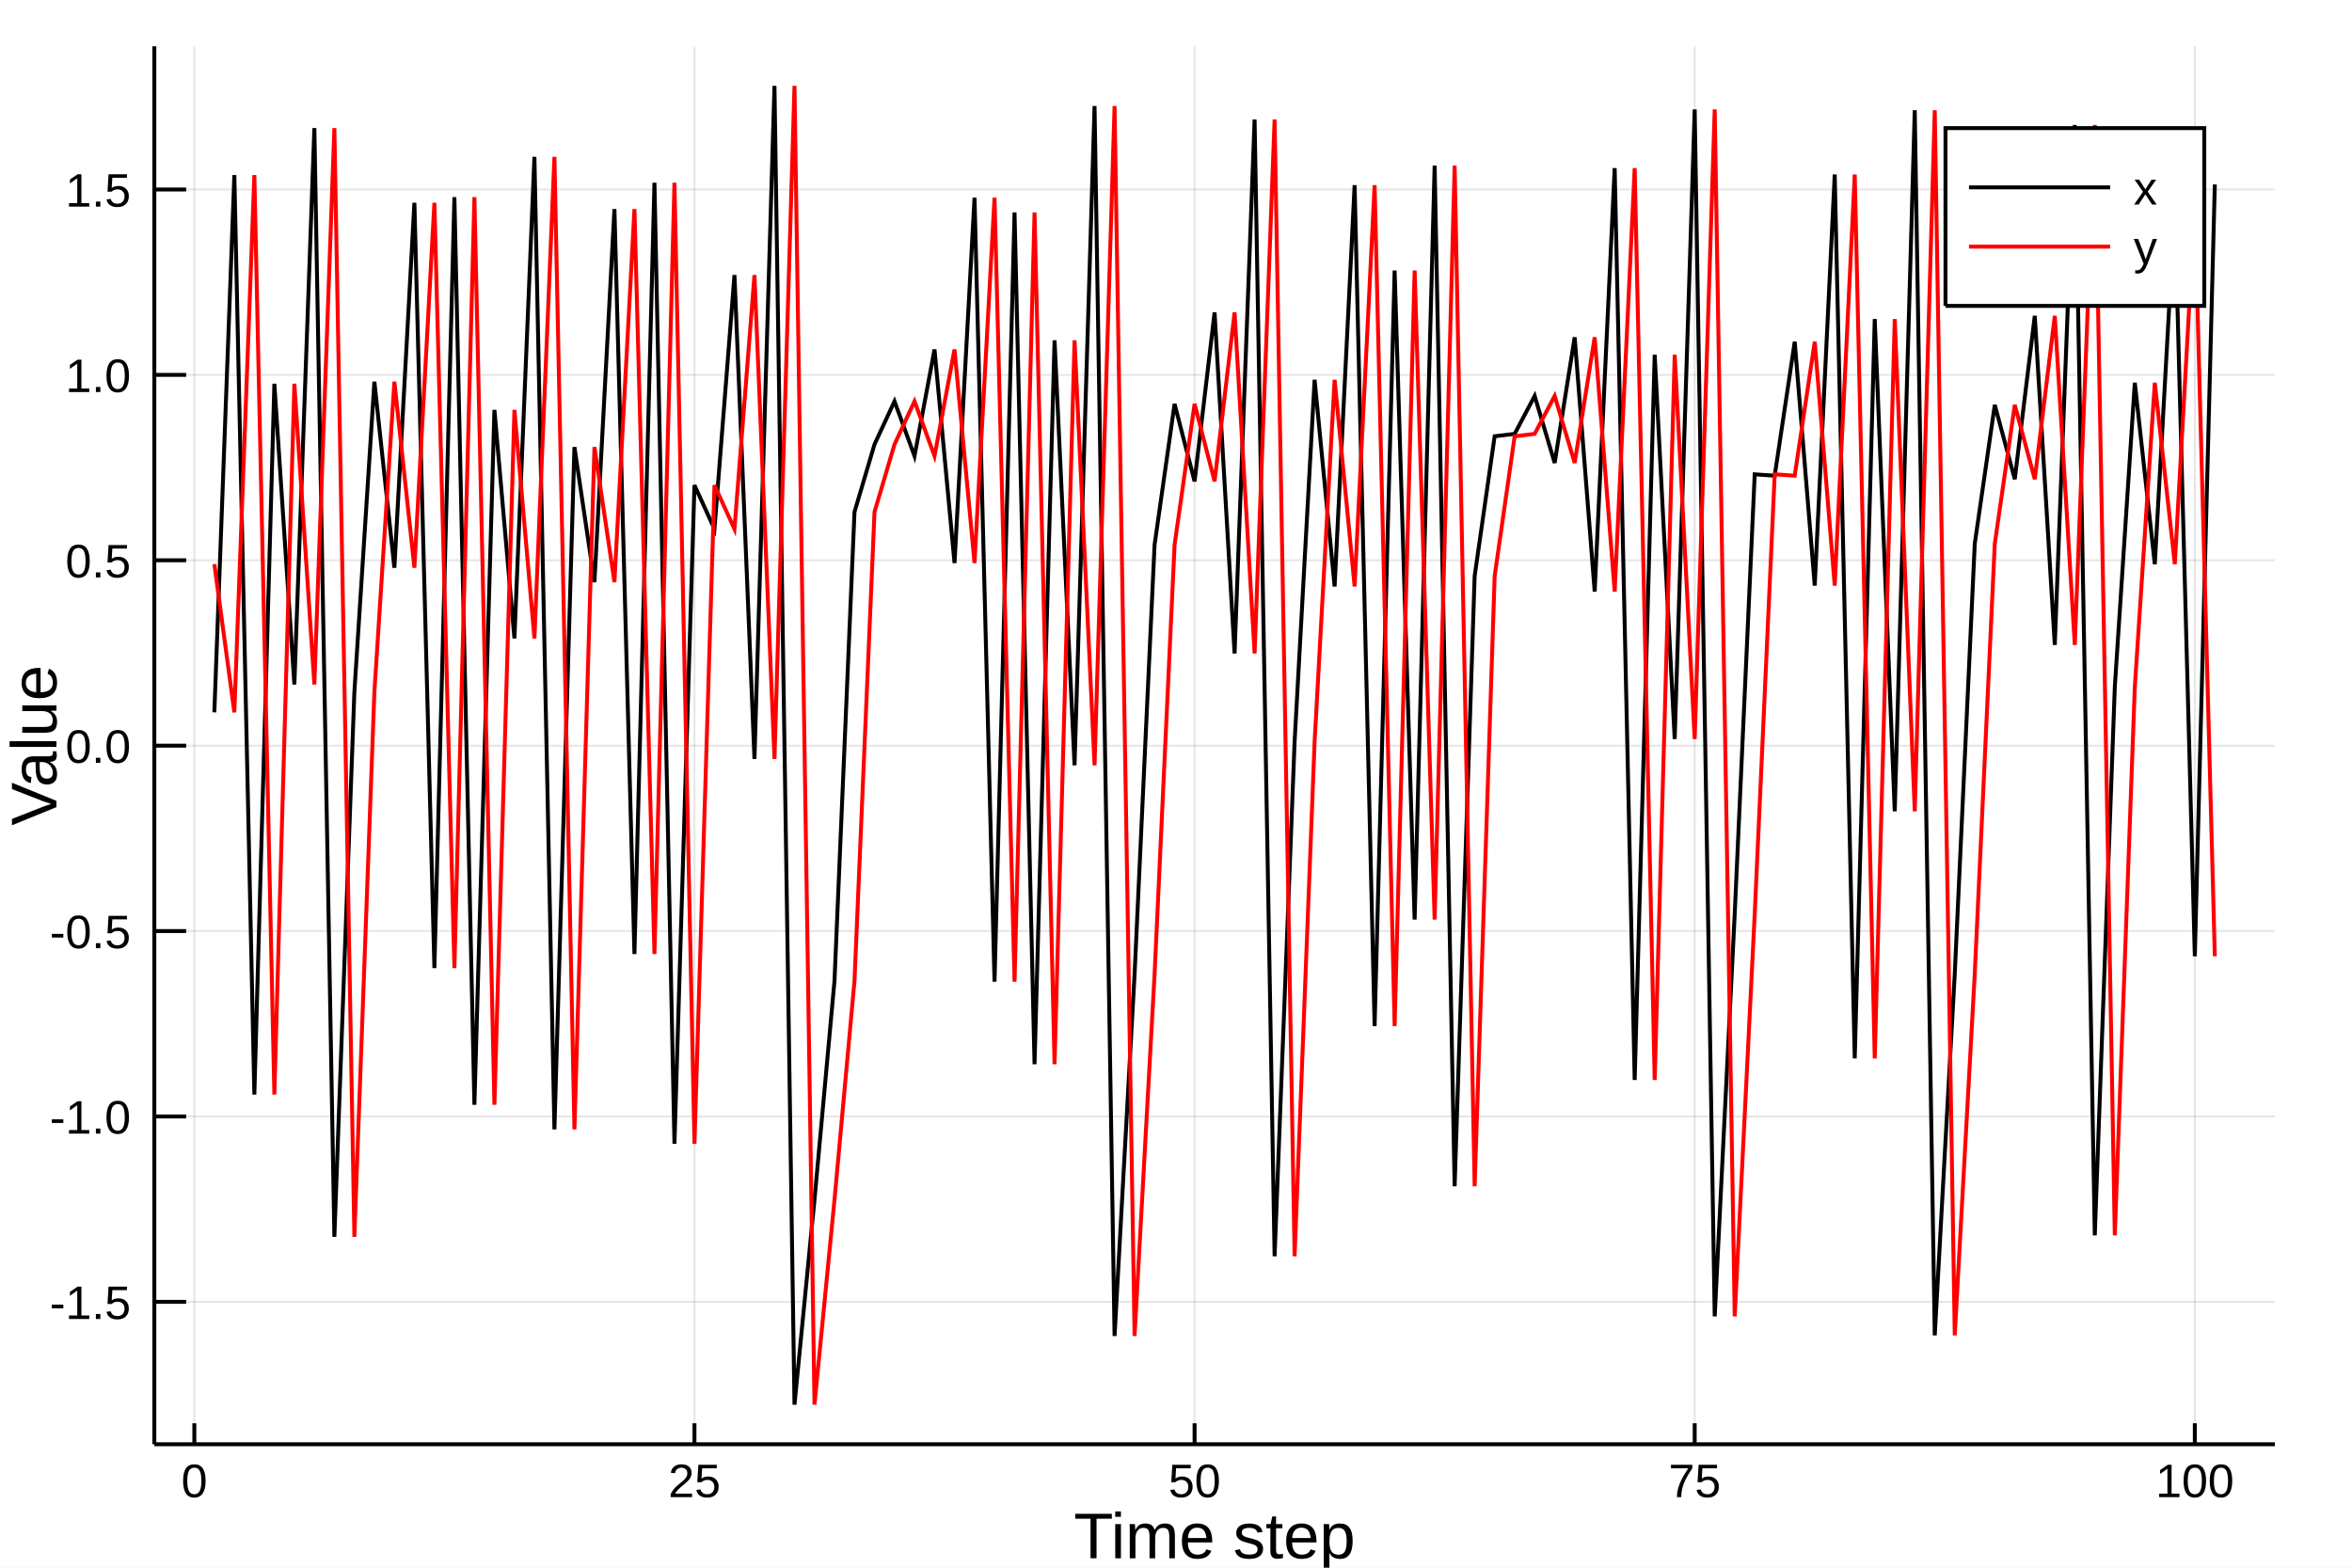
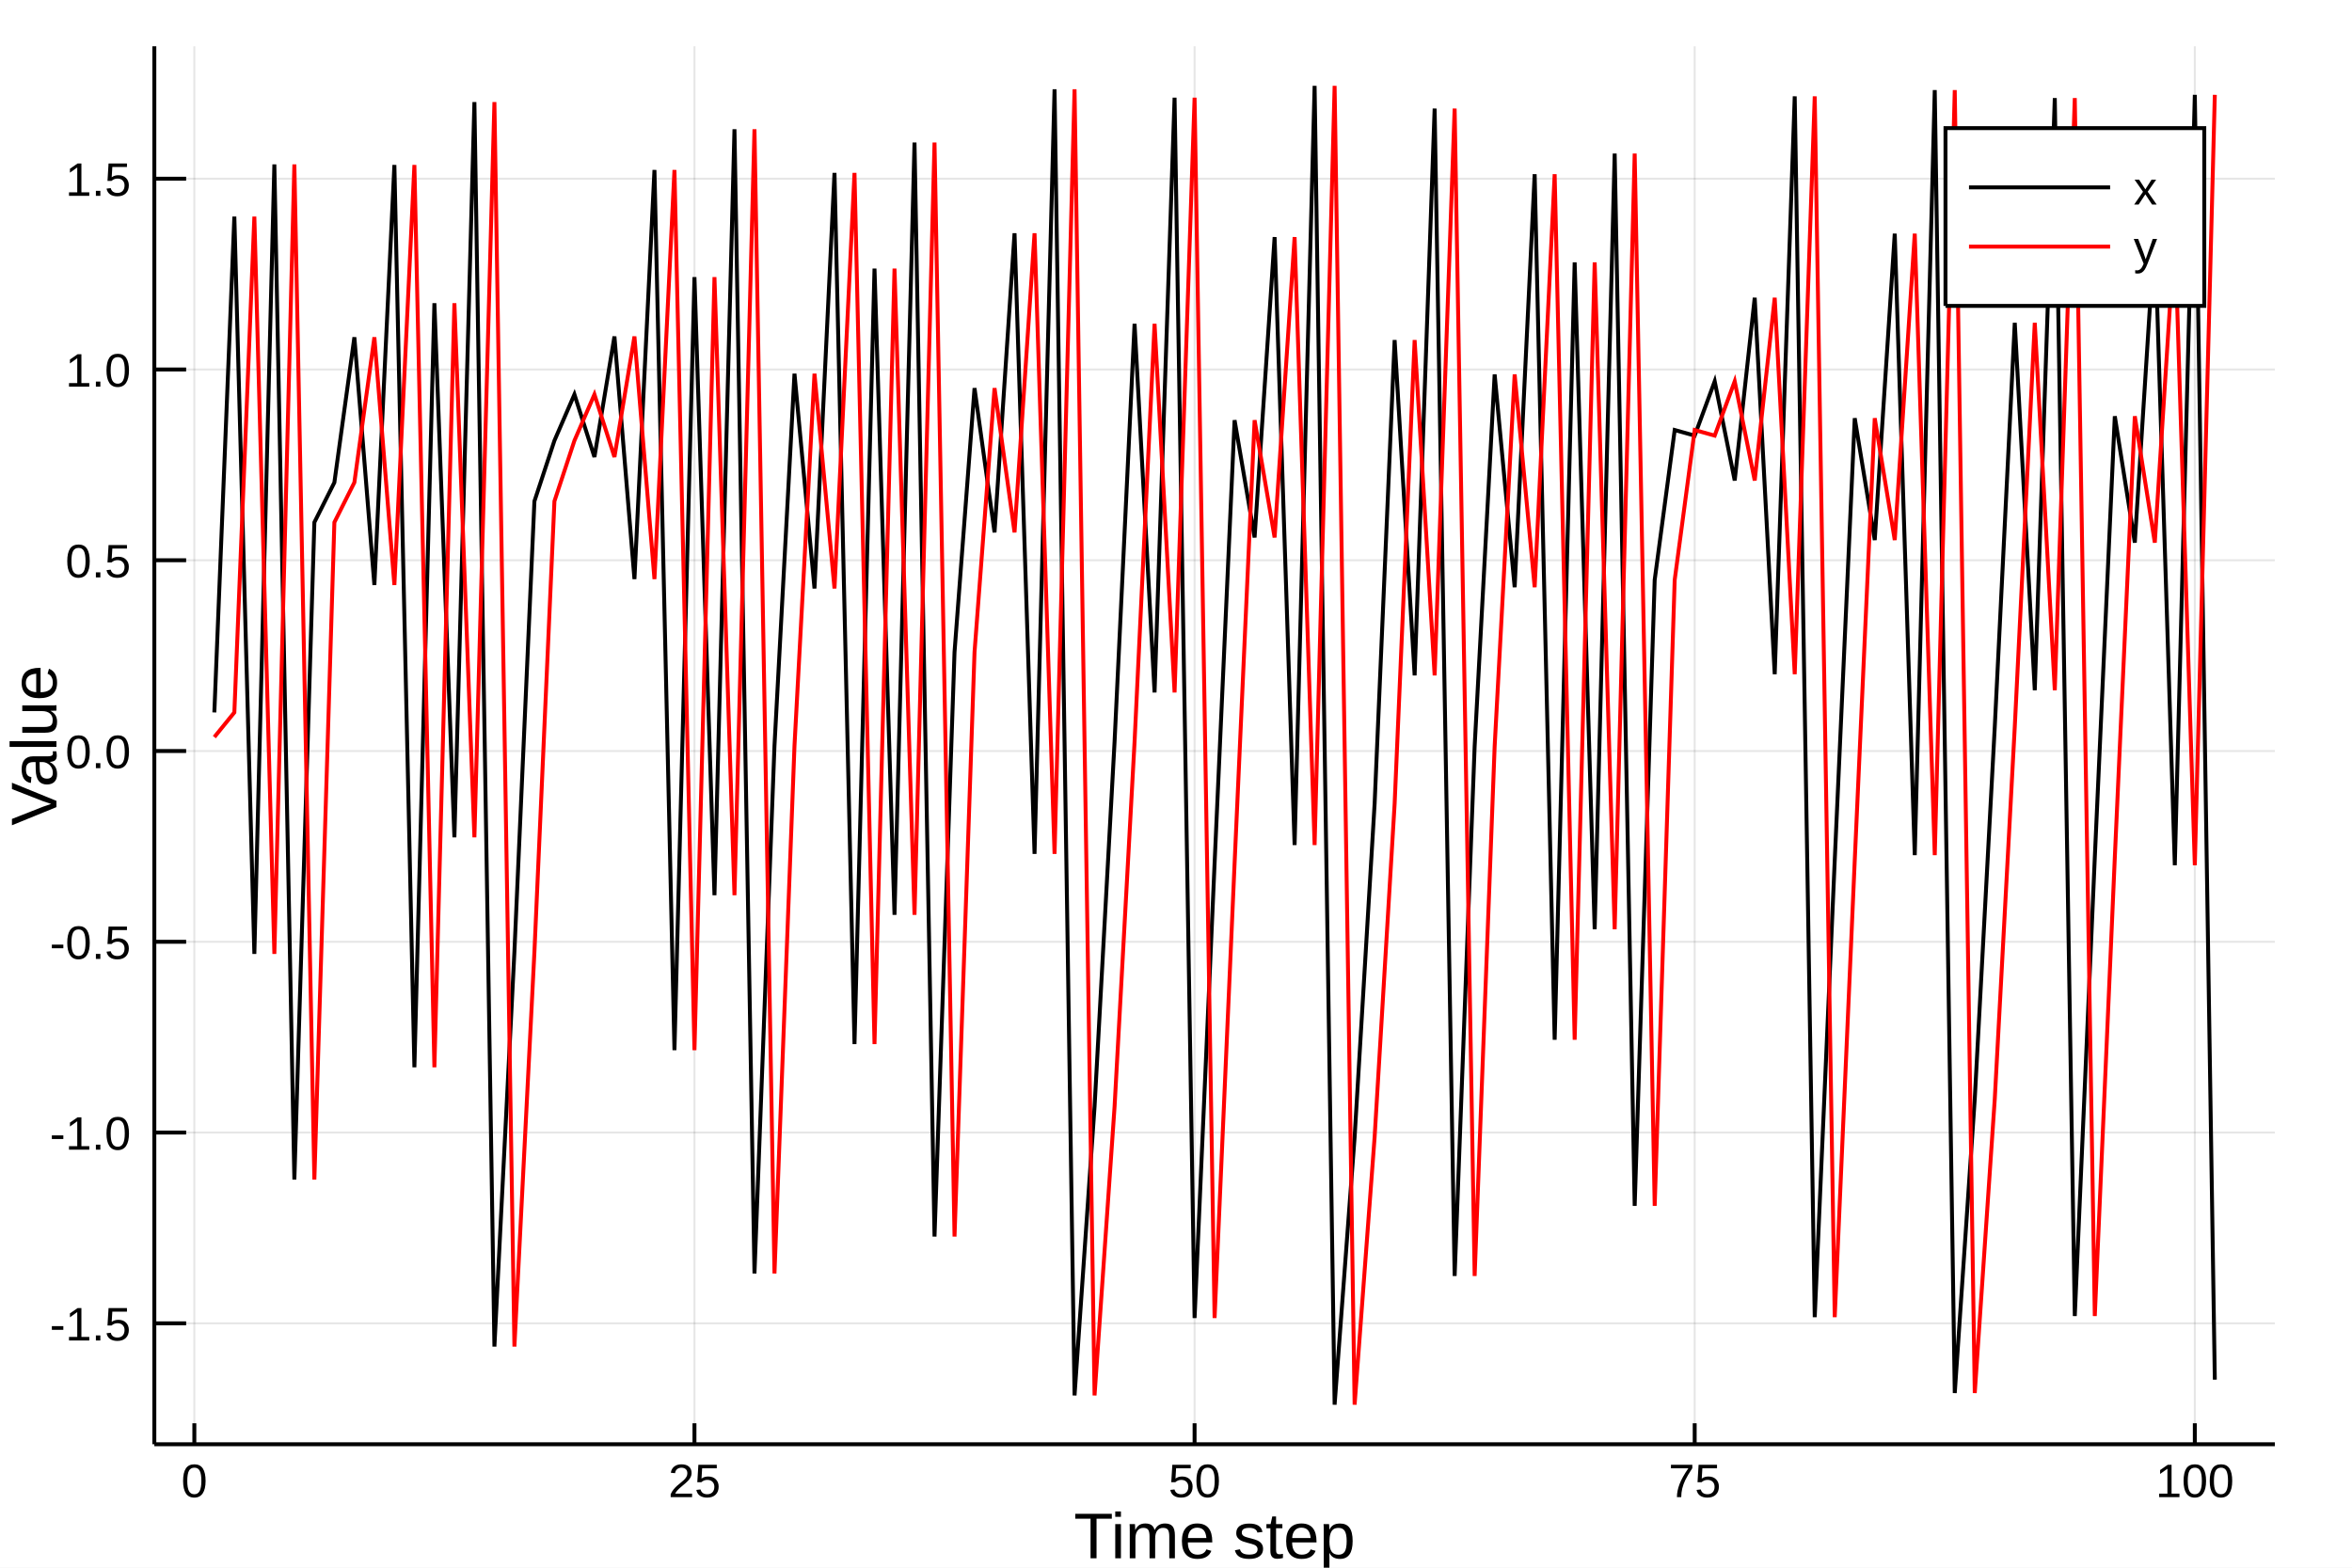
<svg xmlns="http://www.w3.org/2000/svg" width="600" height="400" viewBox="0 0 2400 1600">
  <defs>
-     <clipPath id="clip9200">
+     <clipPath id="clip9000">
      <rect x="0" y="0" width="2000" height="2000" />
    </clipPath>
  </defs>
  <defs>
-     <clipPath id="clip9201">
+     <clipPath id="clip9001">
      <rect x="0" y="0" width="2400" height="1600" />
    </clipPath>
  </defs>
-   <polygon clip-path="url(#clip9201)" points=" 0,1600 2400,1600 2400,0 0,0    " fill="#ffffff" fill-rule="evenodd" fill-opacity="1" />
+   <polygon clip-path="url(#clip9001)" points=" 0,1600 2400,1600 2400,0 0,0    " fill="#ffffff" fill-rule="evenodd" fill-opacity="1" />
  <defs>
-     <clipPath id="clip9202">
+     <clipPath id="clip9002">
      <rect x="480" y="0" width="1681" height="1600" />
    </clipPath>
  </defs>
-   <polygon clip-path="url(#clip9201)" points=" 157.48,1474.02 2321.26,1474.02 2321.26,47.244 157.48,47.244    " fill="#ffffff" fill-rule="evenodd" fill-opacity="1" />
+   <polygon clip-path="url(#clip9001)" points=" 157.48,1474.02 2321.26,1474.02 2321.26,47.244 157.48,47.244    " fill="#ffffff" fill-rule="evenodd" fill-opacity="1" />
  <defs>
-     <clipPath id="clip9203">
+     <clipPath id="clip9003">
      <rect x="157" y="47" width="2165" height="1428" />
    </clipPath>
  </defs>
-   <polyline clip-path="url(#clip9203)" style="stroke:#000000; stroke-width:2; stroke-opacity:0.1; fill:none" points="   198.306,1474.02 198.306,47.244    " />
-   <polyline clip-path="url(#clip9203)" style="stroke:#000000; stroke-width:2; stroke-opacity:0.1; fill:none" points="   708.632,1474.02 708.632,47.244    " />
-   <polyline clip-path="url(#clip9203)" style="stroke:#000000; stroke-width:2; stroke-opacity:0.1; fill:none" points="   1218.96,1474.02 1218.96,47.244    " />
-   <polyline clip-path="url(#clip9203)" style="stroke:#000000; stroke-width:2; stroke-opacity:0.1; fill:none" points="   1729.28,1474.02 1729.28,47.244    " />
-   <polyline clip-path="url(#clip9203)" style="stroke:#000000; stroke-width:2; stroke-opacity:0.1; fill:none" points="   2239.61,1474.02 2239.61,47.244    " />
-   <polyline clip-path="url(#clip9203)" style="stroke:#000000; stroke-width:2; stroke-opacity:0.1; fill:none" points="   157.48,1328.67 2321.26,1328.67    " />
-   <polyline clip-path="url(#clip9203)" style="stroke:#000000; stroke-width:2; stroke-opacity:0.1; fill:none" points="   157.48,1139.46 2321.26,1139.46    " />
-   <polyline clip-path="url(#clip9203)" style="stroke:#000000; stroke-width:2; stroke-opacity:0.1; fill:none" points="   157.48,950.249 2321.26,950.249    " />
-   <polyline clip-path="url(#clip9203)" style="stroke:#000000; stroke-width:2; stroke-opacity:0.1; fill:none" points="   157.48,761.036 2321.26,761.036    " />
-   <polyline clip-path="url(#clip9203)" style="stroke:#000000; stroke-width:2; stroke-opacity:0.1; fill:none" points="   157.48,571.822 2321.26,571.822    " />
-   <polyline clip-path="url(#clip9203)" style="stroke:#000000; stroke-width:2; stroke-opacity:0.1; fill:none" points="   157.48,382.609 2321.26,382.609    " />
-   <polyline clip-path="url(#clip9203)" style="stroke:#000000; stroke-width:2; stroke-opacity:0.1; fill:none" points="   157.48,193.396 2321.26,193.396    " />
-   <polyline clip-path="url(#clip9201)" style="stroke:#000000; stroke-width:4; stroke-opacity:1; fill:none" points="   157.48,1474.02 2321.26,1474.02    " />
-   <polyline clip-path="url(#clip9201)" style="stroke:#000000; stroke-width:4; stroke-opacity:1; fill:none" points="   157.48,1474.02 157.48,47.244    " />
-   <polyline clip-path="url(#clip9201)" style="stroke:#000000; stroke-width:4; stroke-opacity:1; fill:none" points="   198.306,1474.02 198.306,1452.61    " />
-   <polyline clip-path="url(#clip9201)" style="stroke:#000000; stroke-width:4; stroke-opacity:1; fill:none" points="   708.632,1474.02 708.632,1452.61    " />
-   <polyline clip-path="url(#clip9201)" style="stroke:#000000; stroke-width:4; stroke-opacity:1; fill:none" points="   1218.96,1474.02 1218.96,1452.61    " />
-   <polyline clip-path="url(#clip9201)" style="stroke:#000000; stroke-width:4; stroke-opacity:1; fill:none" points="   1729.28,1474.02 1729.28,1452.61    " />
-   <polyline clip-path="url(#clip9201)" style="stroke:#000000; stroke-width:4; stroke-opacity:1; fill:none" points="   2239.61,1474.02 2239.61,1452.61    " />
-   <polyline clip-path="url(#clip9201)" style="stroke:#000000; stroke-width:4; stroke-opacity:1; fill:none" points="   157.48,1328.67 189.937,1328.67    " />
-   <polyline clip-path="url(#clip9201)" style="stroke:#000000; stroke-width:4; stroke-opacity:1; fill:none" points="   157.48,1139.46 189.937,1139.46    " />
-   <polyline clip-path="url(#clip9201)" style="stroke:#000000; stroke-width:4; stroke-opacity:1; fill:none" points="   157.48,950.249 189.937,950.249    " />
-   <polyline clip-path="url(#clip9201)" style="stroke:#000000; stroke-width:4; stroke-opacity:1; fill:none" points="   157.48,761.036 189.937,761.036    " />
-   <polyline clip-path="url(#clip9201)" style="stroke:#000000; stroke-width:4; stroke-opacity:1; fill:none" points="   157.48,571.822 189.937,571.822    " />
-   <polyline clip-path="url(#clip9201)" style="stroke:#000000; stroke-width:4; stroke-opacity:1; fill:none" points="   157.48,382.609 189.937,382.609    " />
-   <polyline clip-path="url(#clip9201)" style="stroke:#000000; stroke-width:4; stroke-opacity:1; fill:none" points="   157.48,193.396 189.937,193.396    " />
-   <g clip-path="url(#clip9201)">
+   <polyline clip-path="url(#clip9003)" style="stroke:#000000; stroke-width:2; stroke-opacity:0.1; fill:none" points="   198.306,1474.02 198.306,47.244    " />
+   <polyline clip-path="url(#clip9003)" style="stroke:#000000; stroke-width:2; stroke-opacity:0.1; fill:none" points="   708.632,1474.02 708.632,47.244    " />
+   <polyline clip-path="url(#clip9003)" style="stroke:#000000; stroke-width:2; stroke-opacity:0.1; fill:none" points="   1218.96,1474.02 1218.96,47.244    " />
+   <polyline clip-path="url(#clip9003)" style="stroke:#000000; stroke-width:2; stroke-opacity:0.1; fill:none" points="   1729.28,1474.02 1729.28,47.244    " />
+   <polyline clip-path="url(#clip9003)" style="stroke:#000000; stroke-width:2; stroke-opacity:0.1; fill:none" points="   2239.61,1474.02 2239.61,47.244    " />
+   <polyline clip-path="url(#clip9003)" style="stroke:#000000; stroke-width:2; stroke-opacity:0.1; fill:none" points="   157.48,1350.6 2321.26,1350.6    " />
+   <polyline clip-path="url(#clip9003)" style="stroke:#000000; stroke-width:2; stroke-opacity:0.1; fill:none" points="   157.48,1155.89 2321.26,1155.89    " />
+   <polyline clip-path="url(#clip9003)" style="stroke:#000000; stroke-width:2; stroke-opacity:0.1; fill:none" points="   157.48,961.194 2321.26,961.194    " />
+   <polyline clip-path="url(#clip9003)" style="stroke:#000000; stroke-width:2; stroke-opacity:0.1; fill:none" points="   157.48,766.493 2321.26,766.493    " />
+   <polyline clip-path="url(#clip9003)" style="stroke:#000000; stroke-width:2; stroke-opacity:0.1; fill:none" points="   157.48,571.793 2321.26,571.793    " />
+   <polyline clip-path="url(#clip9003)" style="stroke:#000000; stroke-width:2; stroke-opacity:0.1; fill:none" points="   157.48,377.092 2321.26,377.092    " />
+   <polyline clip-path="url(#clip9003)" style="stroke:#000000; stroke-width:2; stroke-opacity:0.1; fill:none" points="   157.48,182.392 2321.26,182.392    " />
+   <polyline clip-path="url(#clip9001)" style="stroke:#000000; stroke-width:4; stroke-opacity:1; fill:none" points="   157.48,1474.02 2321.26,1474.02    " />
+   <polyline clip-path="url(#clip9001)" style="stroke:#000000; stroke-width:4; stroke-opacity:1; fill:none" points="   157.48,1474.02 157.48,47.244    " />
+   <polyline clip-path="url(#clip9001)" style="stroke:#000000; stroke-width:4; stroke-opacity:1; fill:none" points="   198.306,1474.02 198.306,1452.61    " />
+   <polyline clip-path="url(#clip9001)" style="stroke:#000000; stroke-width:4; stroke-opacity:1; fill:none" points="   708.632,1474.02 708.632,1452.61    " />
+   <polyline clip-path="url(#clip9001)" style="stroke:#000000; stroke-width:4; stroke-opacity:1; fill:none" points="   1218.96,1474.02 1218.96,1452.61    " />
+   <polyline clip-path="url(#clip9001)" style="stroke:#000000; stroke-width:4; stroke-opacity:1; fill:none" points="   1729.28,1474.02 1729.28,1452.61    " />
+   <polyline clip-path="url(#clip9001)" style="stroke:#000000; stroke-width:4; stroke-opacity:1; fill:none" points="   2239.61,1474.02 2239.61,1452.61    " />
+   <polyline clip-path="url(#clip9001)" style="stroke:#000000; stroke-width:4; stroke-opacity:1; fill:none" points="   157.48,1350.6 189.937,1350.6    " />
+   <polyline clip-path="url(#clip9001)" style="stroke:#000000; stroke-width:4; stroke-opacity:1; fill:none" points="   157.48,1155.89 189.937,1155.89    " />
+   <polyline clip-path="url(#clip9001)" style="stroke:#000000; stroke-width:4; stroke-opacity:1; fill:none" points="   157.48,961.194 189.937,961.194    " />
+   <polyline clip-path="url(#clip9001)" style="stroke:#000000; stroke-width:4; stroke-opacity:1; fill:none" points="   157.48,766.493 189.937,766.493    " />
+   <polyline clip-path="url(#clip9001)" style="stroke:#000000; stroke-width:4; stroke-opacity:1; fill:none" points="   157.48,571.793 189.937,571.793    " />
+   <polyline clip-path="url(#clip9001)" style="stroke:#000000; stroke-width:4; stroke-opacity:1; fill:none" points="   157.48,377.092 189.937,377.092    " />
+   <polyline clip-path="url(#clip9001)" style="stroke:#000000; stroke-width:4; stroke-opacity:1; fill:none" points="   157.48,182.392 189.937,182.392    " />
+   <g clip-path="url(#clip9001)">
    <text style="fill:#000000; fill-opacity:1; font-family:Arial,Helvetica Neue,Helvetica,sans-serif; font-size:48px; text-anchor:middle;" transform="rotate(0, 198.306, 1528.02)" x="198.306" y="1528.02">0</text>
  </g>
-   <g clip-path="url(#clip9201)">
+   <g clip-path="url(#clip9001)">
    <text style="fill:#000000; fill-opacity:1; font-family:Arial,Helvetica Neue,Helvetica,sans-serif; font-size:48px; text-anchor:middle;" transform="rotate(0, 708.632, 1528.02)" x="708.632" y="1528.02">25</text>
  </g>
-   <g clip-path="url(#clip9201)">
+   <g clip-path="url(#clip9001)">
    <text style="fill:#000000; fill-opacity:1; font-family:Arial,Helvetica Neue,Helvetica,sans-serif; font-size:48px; text-anchor:middle;" transform="rotate(0, 1218.96, 1528.02)" x="1218.96" y="1528.02">50</text>
  </g>
-   <g clip-path="url(#clip9201)">
+   <g clip-path="url(#clip9001)">
    <text style="fill:#000000; fill-opacity:1; font-family:Arial,Helvetica Neue,Helvetica,sans-serif; font-size:48px; text-anchor:middle;" transform="rotate(0, 1729.28, 1528.02)" x="1729.28" y="1528.02">75</text>
  </g>
-   <g clip-path="url(#clip9201)">
+   <g clip-path="url(#clip9001)">
    <text style="fill:#000000; fill-opacity:1; font-family:Arial,Helvetica Neue,Helvetica,sans-serif; font-size:48px; text-anchor:middle;" transform="rotate(0, 2239.61, 1528.02)" x="2239.61" y="1528.02">100</text>
  </g>
-   <g clip-path="url(#clip9201)">
-     <text style="fill:#000000; fill-opacity:1; font-family:Arial,Helvetica Neue,Helvetica,sans-serif; font-size:48px; text-anchor:end;" transform="rotate(0, 133.48, 1346.17)" x="133.48" y="1346.17">-1.5</text>
+   <g clip-path="url(#clip9001)">
+     <text style="fill:#000000; fill-opacity:1; font-family:Arial,Helvetica Neue,Helvetica,sans-serif; font-size:48px; text-anchor:end;" transform="rotate(0, 133.48, 1368.1)" x="133.48" y="1368.1">-1.5</text>
  </g>
-   <g clip-path="url(#clip9201)">
-     <text style="fill:#000000; fill-opacity:1; font-family:Arial,Helvetica Neue,Helvetica,sans-serif; font-size:48px; text-anchor:end;" transform="rotate(0, 133.48, 1156.96)" x="133.48" y="1156.96">-1.0</text>
+   <g clip-path="url(#clip9001)">
+     <text style="fill:#000000; fill-opacity:1; font-family:Arial,Helvetica Neue,Helvetica,sans-serif; font-size:48px; text-anchor:end;" transform="rotate(0, 133.48, 1173.39)" x="133.48" y="1173.39">-1.0</text>
  </g>
-   <g clip-path="url(#clip9201)">
-     <text style="fill:#000000; fill-opacity:1; font-family:Arial,Helvetica Neue,Helvetica,sans-serif; font-size:48px; text-anchor:end;" transform="rotate(0, 133.48, 967.749)" x="133.48" y="967.749">-0.5</text>
+   <g clip-path="url(#clip9001)">
+     <text style="fill:#000000; fill-opacity:1; font-family:Arial,Helvetica Neue,Helvetica,sans-serif; font-size:48px; text-anchor:end;" transform="rotate(0, 133.48, 978.694)" x="133.48" y="978.694">-0.5</text>
  </g>
-   <g clip-path="url(#clip9201)">
-     <text style="fill:#000000; fill-opacity:1; font-family:Arial,Helvetica Neue,Helvetica,sans-serif; font-size:48px; text-anchor:end;" transform="rotate(0, 133.48, 778.536)" x="133.48" y="778.536">0.0</text>
+   <g clip-path="url(#clip9001)">
+     <text style="fill:#000000; fill-opacity:1; font-family:Arial,Helvetica Neue,Helvetica,sans-serif; font-size:48px; text-anchor:end;" transform="rotate(0, 133.48, 783.993)" x="133.48" y="783.993">0.0</text>
  </g>
-   <g clip-path="url(#clip9201)">
-     <text style="fill:#000000; fill-opacity:1; font-family:Arial,Helvetica Neue,Helvetica,sans-serif; font-size:48px; text-anchor:end;" transform="rotate(0, 133.48, 589.322)" x="133.48" y="589.322">0.5</text>
+   <g clip-path="url(#clip9001)">
+     <text style="fill:#000000; fill-opacity:1; font-family:Arial,Helvetica Neue,Helvetica,sans-serif; font-size:48px; text-anchor:end;" transform="rotate(0, 133.48, 589.293)" x="133.48" y="589.293">0.5</text>
  </g>
-   <g clip-path="url(#clip9201)">
-     <text style="fill:#000000; fill-opacity:1; font-family:Arial,Helvetica Neue,Helvetica,sans-serif; font-size:48px; text-anchor:end;" transform="rotate(0, 133.48, 400.109)" x="133.48" y="400.109">1.0</text>
+   <g clip-path="url(#clip9001)">
+     <text style="fill:#000000; fill-opacity:1; font-family:Arial,Helvetica Neue,Helvetica,sans-serif; font-size:48px; text-anchor:end;" transform="rotate(0, 133.48, 394.592)" x="133.48" y="394.592">1.0</text>
  </g>
-   <g clip-path="url(#clip9201)">
-     <text style="fill:#000000; fill-opacity:1; font-family:Arial,Helvetica Neue,Helvetica,sans-serif; font-size:48px; text-anchor:end;" transform="rotate(0, 133.48, 210.896)" x="133.48" y="210.896">1.5</text>
+   <g clip-path="url(#clip9001)">
+     <text style="fill:#000000; fill-opacity:1; font-family:Arial,Helvetica Neue,Helvetica,sans-serif; font-size:48px; text-anchor:end;" transform="rotate(0, 133.48, 199.892)" x="133.48" y="199.892">1.5</text>
  </g>
-   <g clip-path="url(#clip9201)">
+   <g clip-path="url(#clip9001)">
    <text style="fill:#000000; fill-opacity:1; font-family:Arial,Helvetica Neue,Helvetica,sans-serif; font-size:66px; text-anchor:middle;" transform="rotate(0, 1239.37, 1590.4)" x="1239.37" y="1590.4">Time step</text>
  </g>
-   <g clip-path="url(#clip9201)">
+   <g clip-path="url(#clip9001)">
    <text style="fill:#000000; fill-opacity:1; font-family:Arial,Helvetica Neue,Helvetica,sans-serif; font-size:66px; text-anchor:middle;" transform="rotate(-90, 57.6, 760.63)" x="57.6" y="760.63">Value</text>
  </g>
-   <polyline clip-path="url(#clip9203)" style="stroke:#000000; stroke-width:4; stroke-opacity:1; fill:none" points="   218.719,727.037 239.132,178.7 259.545,1117.16 279.958,391.67 300.371,698.597 320.784,130.731 341.197,1262.34 361.61,706.224 382.023,389.568 402.436,579.431    422.85,206.949 443.263,988.042 463.676,201.188 484.089,1127.59 504.502,418.332 524.915,651.558 545.328,160.099 565.741,1152.67 586.154,456.271 606.567,594.171    626.98,213.387 647.393,973.722 667.806,186.48 688.219,1167.38 708.632,495.19 729.045,539.899 749.458,280.709 769.871,774.564 790.284,87.624 810.697,1433.64    831.11,1224.67 851.523,1001.04 871.936,522.546 892.349,453.54 912.762,409.551 933.175,465.451 953.588,356.671 974.001,574.643 994.414,201.736 1014.83,1001.94    1035.24,216.812 1055.65,1086.17 1076.07,347.32 1096.48,781.075 1116.89,108.185 1137.31,1363.53 1157.72,994.616 1178.13,556.163 1198.54,412.227 1218.96,491.286    1239.37,318.88 1259.78,666.932 1280.2,121.993 1300.61,1282.15 1321.02,757.129 1341.44,387.613 1361.85,598.551 1382.26,188.978 1402.67,1047.26 1423.09,276.107    1443.5,938.509 1463.91,168.992 1484.33,1210.73 1504.74,588.003 1525.15,445.264 1545.57,442.819 1565.98,404.093 1586.39,472.452 1606.8,344.227 1627.22,603.748    1647.63,171.571 1668.04,1102.25 1688.46,362.054 1708.87,754.256 1729.28,111.666 1749.7,1343.51 1770.11,932.964 1790.52,484.092 1810.93,485.493 1831.35,348.786    1851.76,597.672 1872.17,178.087 1892.59,1080.24 1913,325.6 1933.41,828.033 1953.83,112.47 1974.24,1362.88 1994.65,993.846 2015.06,555.019 2035.48,413.238    2055.89,489.082 2076.3,322.336 2096.72,658.225 2117.13,127.561 2137.54,1260.81 2157.96,701.243 2178.37,390.62 2198.78,575.876 2219.19,210.711 2239.61,975.998    2260.02,188.25    " />
-   <polyline clip-path="url(#clip9203)" style="stroke:#ff0000; stroke-width:4; stroke-opacity:1; fill:none" points="   218.719,575.725 239.132,727.037 259.545,178.7 279.958,1117.16 300.371,391.67 320.784,698.597 341.197,130.731 361.61,1262.34 382.023,706.224 402.436,389.568    422.85,579.431 443.263,206.949 463.676,988.042 484.089,201.188 504.502,1127.59 524.915,418.332 545.328,651.558 565.741,160.099 586.154,1152.67 606.567,456.271    626.98,594.171 647.393,213.387 667.806,973.722 688.219,186.48 708.632,1167.38 729.045,495.19 749.458,539.899 769.871,280.709 790.284,774.564 810.697,87.624    831.11,1433.64 851.523,1224.67 871.936,1001.04 892.349,522.546 912.762,453.54 933.175,409.551 953.588,465.451 974.001,356.671 994.414,574.643 1014.83,201.736    1035.24,1001.94 1055.65,216.812 1076.07,1086.17 1096.48,347.32 1116.89,781.075 1137.31,108.185 1157.72,1363.53 1178.13,994.616 1198.54,556.163 1218.96,412.227    1239.37,491.286 1259.78,318.88 1280.2,666.932 1300.61,121.993 1321.02,1282.15 1341.44,757.129 1361.85,387.613 1382.26,598.551 1402.67,188.978 1423.09,1047.26    1443.5,276.107 1463.91,938.509 1484.33,168.992 1504.74,1210.73 1525.15,588.003 1545.57,445.264 1565.98,442.819 1586.39,404.093 1606.8,472.452 1627.22,344.227    1647.63,603.748 1668.04,171.571 1688.46,1102.25 1708.87,362.054 1729.28,754.256 1749.7,111.666 1770.11,1343.51 1790.52,932.964 1810.93,484.092 1831.35,485.493    1851.76,348.786 1872.17,597.672 1892.59,178.087 1913,1080.24 1933.41,325.6 1953.83,828.033 1974.24,112.47 1994.65,1362.88 2015.06,993.846 2035.48,555.019    2055.89,413.238 2076.3,489.082 2096.72,322.336 2117.13,658.225 2137.54,127.561 2157.96,1260.81 2178.37,701.243 2198.78,390.62 2219.19,575.876 2239.61,210.711    2260.02,975.998    " />
-   <polygon clip-path="url(#clip9201)" points=" 1985.19,312.204 2249.26,312.204 2249.26,130.764 1985.19,130.764    " fill="#ffffff" fill-rule="evenodd" fill-opacity="1" />
-   <polyline clip-path="url(#clip9201)" style="stroke:#000000; stroke-width:4; stroke-opacity:1; fill:none" points="   1985.19,312.204 2249.26,312.204 2249.26,130.764 1985.19,130.764 1985.19,312.204    " />
-   <polyline clip-path="url(#clip9201)" style="stroke:#000000; stroke-width:4; stroke-opacity:1; fill:none" points="   2009.19,191.244 2153.19,191.244    " />
-   <g clip-path="url(#clip9201)">
+   <polyline clip-path="url(#clip9003)" style="stroke:#000000; stroke-width:4; stroke-opacity:1; fill:none" points="   218.719,727.123 239.132,221.044 259.545,973.554 279.958,167.799 300.371,1203.93 320.784,533.114 341.197,492.433 361.61,344.202 382.023,597.073 402.436,168.356    422.85,1089.27 443.263,309.444 463.676,854.614 484.089,104.158 504.502,1374.34 524.915,971.458 545.328,511.57 565.741,449.708 586.154,402.565 606.567,466.418    626.98,343.393 647.393,591.025 667.806,173.469 688.219,1071.81 708.632,282.821 729.045,913.694 749.458,131.875 769.871,1299.75 790.284,761.199 810.697,381.38    831.11,600.616 851.523,176.459 871.936,1065.61 892.349,274.086 912.762,933.727 933.175,145.43 953.588,1262.05 974.001,665.657 994.414,396.11 1014.83,543.376    1035.24,238.058 1055.65,871.508 1076.07,91.122 1096.48,1424.19 1116.89,1129.57 1137.31,757.173 1157.72,330.478 1178.13,706.746 1198.54,99.694 1218.96,1345.21    1239.37,881.375 1259.78,428.84 1280.2,548.578 1300.61,241.985 1321.02,862.449 1341.44,87.624 1361.85,1433.64 1382.26,1160.65 1402.67,820.451 1423.09,347.056    1443.5,689.308 1463.91,110.8 1484.33,1302.27 1504.74,761.788 1525.15,382.12 1545.57,599.33 1565.98,177.78 1586.39,1061.22 1606.8,267.793 1627.22,948.429    1647.63,156.726 1668.04,1230.75 1688.46,591.913 1708.87,438.879 1729.28,444.589 1749.7,389.155 1770.11,490.409 1790.52,303.873 1810.93,688.114 1831.35,98.322    1851.76,1344.33 1872.17,878.339 1892.59,426.808 1913,551.202 1933.41,238.455 1953.83,872.777 1974.24,91.93 1994.65,1421.77 2015.06,1121.65 2035.48,741.838    2055.89,329.44 2076.3,704.473 2096.72,100.094 2117.13,1343.16 2137.54,875.415 2157.96,424.8 2178.37,553.838 2198.78,234.956 2219.19,883.089 2239.61,96.782    2260.02,1408.11    " />
+   <polyline clip-path="url(#clip9003)" style="stroke:#ff0000; stroke-width:4; stroke-opacity:1; fill:none" points="   218.719,752.265 239.132,727.123 259.545,221.044 279.958,973.554 300.371,167.799 320.784,1203.93 341.197,533.114 361.61,492.433 382.023,344.202 402.436,597.073    422.85,168.356 443.263,1089.27 463.676,309.444 484.089,854.614 504.502,104.158 524.915,1374.34 545.328,971.458 565.741,511.57 586.154,449.708 606.567,402.565    626.98,466.418 647.393,343.393 667.806,591.025 688.219,173.469 708.632,1071.81 729.045,282.821 749.458,913.694 769.871,131.875 790.284,1299.75 810.697,761.199    831.11,381.38 851.523,600.616 871.936,176.459 892.349,1065.61 912.762,274.086 933.175,933.727 953.588,145.43 974.001,1262.05 994.414,665.657 1014.83,396.11    1035.24,543.376 1055.65,238.058 1076.07,871.508 1096.48,91.122 1116.89,1424.19 1137.31,1129.57 1157.72,757.173 1178.13,330.478 1198.54,706.746 1218.96,99.694    1239.37,1345.21 1259.78,881.375 1280.2,428.84 1300.61,548.578 1321.02,241.985 1341.44,862.449 1361.85,87.624 1382.26,1433.64 1402.67,1160.65 1423.09,820.451    1443.5,347.056 1463.91,689.308 1484.33,110.8 1504.74,1302.27 1525.15,761.788 1545.57,382.12 1565.98,599.33 1586.39,177.78 1606.8,1061.22 1627.22,267.793    1647.63,948.429 1668.04,156.726 1688.46,1230.75 1708.87,591.913 1729.28,438.879 1749.7,444.589 1770.11,389.155 1790.52,490.409 1810.93,303.873 1831.35,688.114    1851.76,98.322 1872.17,1344.33 1892.59,878.339 1913,426.808 1933.41,551.202 1953.83,238.455 1974.24,872.777 1994.65,91.93 2015.06,1421.77 2035.48,1121.65    2055.89,741.838 2076.3,329.44 2096.72,704.473 2117.13,100.094 2137.54,1343.16 2157.96,875.415 2178.37,424.8 2198.78,553.838 2219.19,234.956 2239.61,883.089    2260.02,96.782    " />
+   <polygon clip-path="url(#clip9001)" points=" 1985.19,312.204 2249.26,312.204 2249.26,130.764 1985.19,130.764    " fill="#ffffff" fill-rule="evenodd" fill-opacity="1" />
+   <polyline clip-path="url(#clip9001)" style="stroke:#000000; stroke-width:4; stroke-opacity:1; fill:none" points="   1985.19,312.204 2249.26,312.204 2249.26,130.764 1985.19,130.764 1985.19,312.204    " />
+   <polyline clip-path="url(#clip9001)" style="stroke:#000000; stroke-width:4; stroke-opacity:1; fill:none" points="   2009.19,191.244 2153.19,191.244    " />
+   <g clip-path="url(#clip9001)">
    <text style="fill:#000000; fill-opacity:1; font-family:Arial,Helvetica Neue,Helvetica,sans-serif; font-size:48px; text-anchor:start;" transform="rotate(0, 2177.19, 208.744)" x="2177.19" y="208.744">x</text>
  </g>
-   <polyline clip-path="url(#clip9201)" style="stroke:#ff0000; stroke-width:4; stroke-opacity:1; fill:none" points="   2009.19,251.724 2153.19,251.724    " />
-   <g clip-path="url(#clip9201)">
+   <polyline clip-path="url(#clip9001)" style="stroke:#ff0000; stroke-width:4; stroke-opacity:1; fill:none" points="   2009.19,251.724 2153.19,251.724    " />
+   <g clip-path="url(#clip9001)">
    <text style="fill:#000000; fill-opacity:1; font-family:Arial,Helvetica Neue,Helvetica,sans-serif; font-size:48px; text-anchor:start;" transform="rotate(0, 2177.19, 269.224)" x="2177.19" y="269.224">y</text>
  </g>
</svg>
